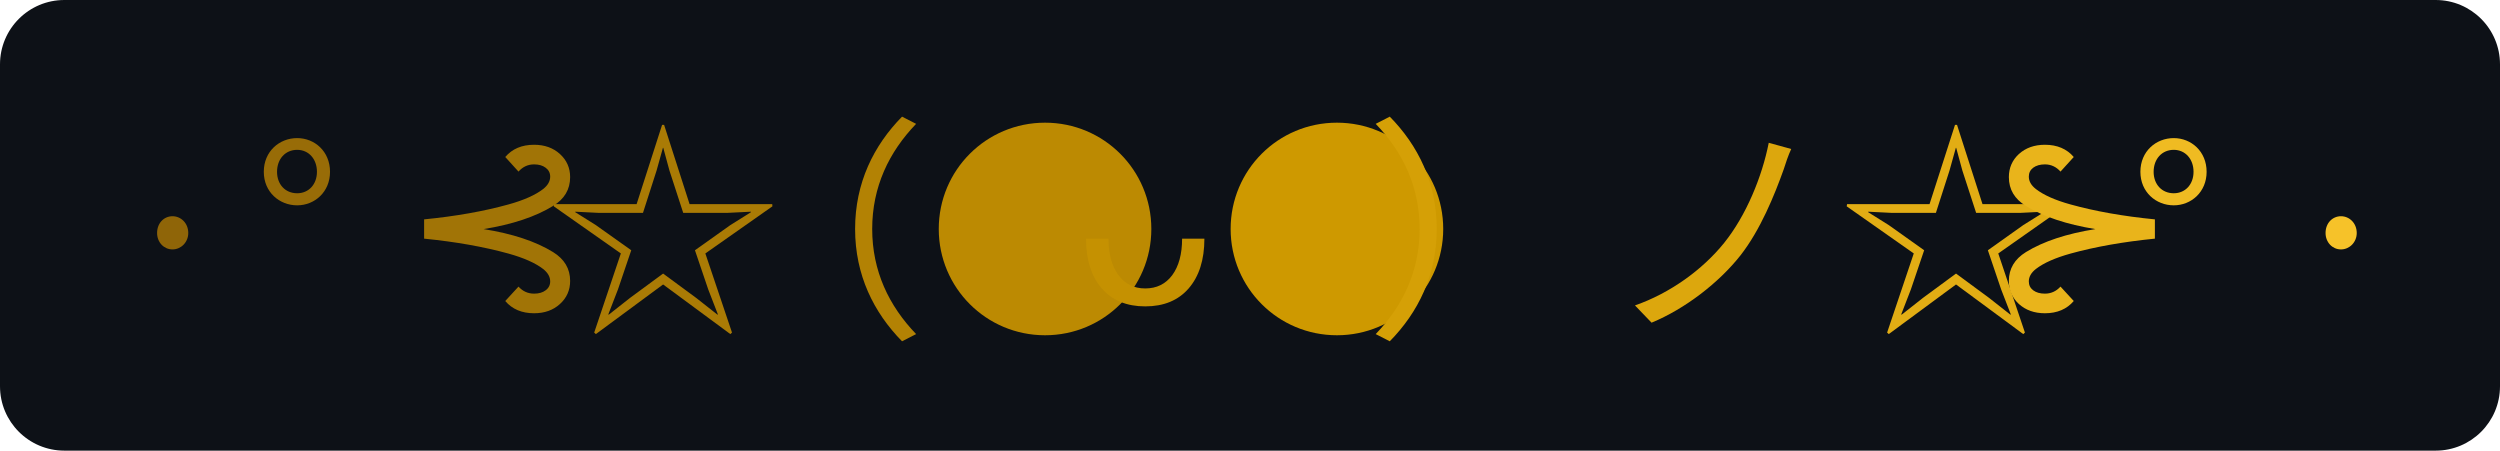
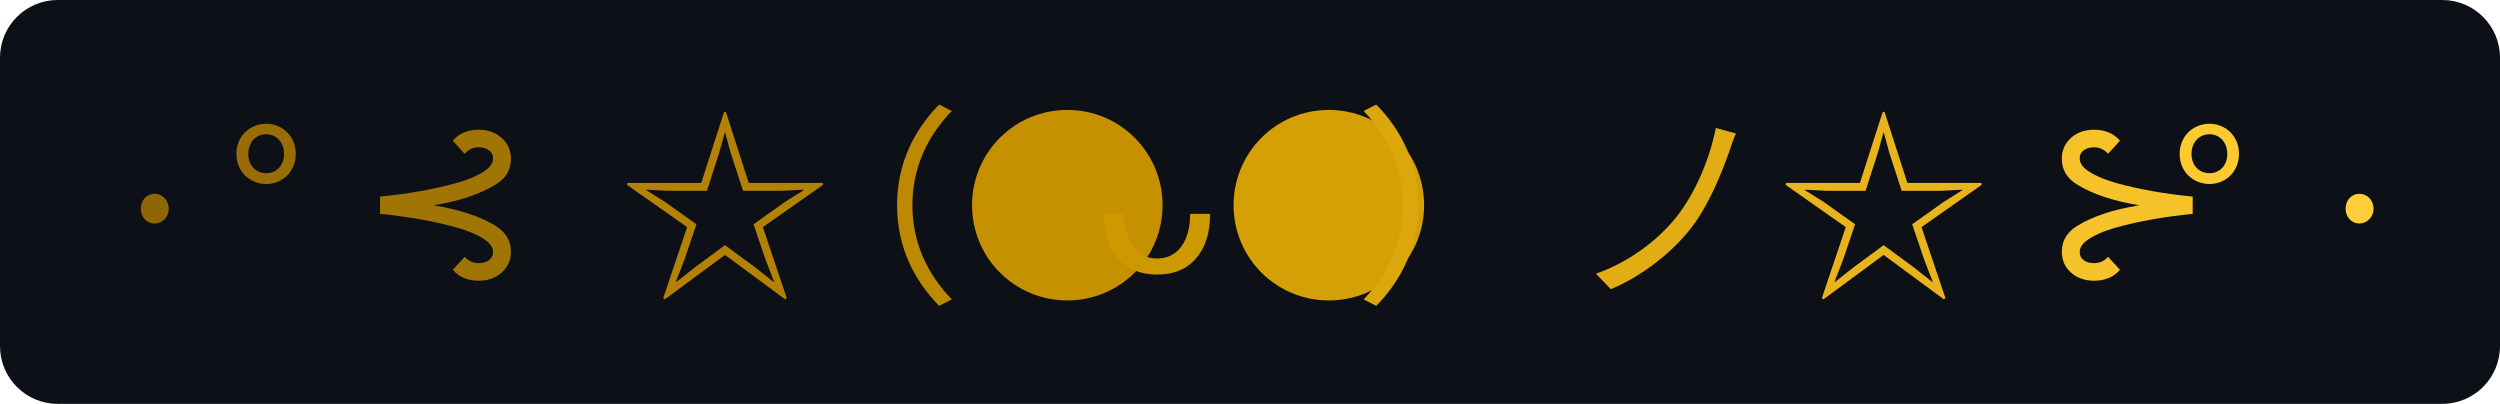
- <svg xmlns="http://www.w3.org/2000/svg" width="233" height="42" viewBox="0 0 233 42" role="img">
+ <svg xmlns="http://www.w3.org/2000/svg" width="260" height="42" viewBox="0 0 260 42" role="img">
  <rect width="100%" height="100%" rx="6" fill="#0d1117" />
  <g font-family="'Segoe UI Symbol','Malgun Gothic','Noto Sans CJK KR','Apple SD Gothic Neo','Noto Sans Symbols 2','DejaVu Sans',monospace" font-size="22" dominant-baseline="middle">
    <text x="10.0" y="22.0" fill="#8f6508">·</text>
    <text x="23.6" y="22.0" fill="#986c07">°</text>
    <text x="37.2" y="22.0" fill="#a17406">⊰</text>
-     <text x="50.8" y="22.0" fill="#aa7b05">☆</text>
-     <text x="64.4" y="22.0" fill="#b38204">（</text>
-     <text x="86.4" y="22.0" fill="#bc8a02">●</text>
-     <text x="100.0" y="22.0" fill="#c59101">ᴗ</text>
-     <text x="113.6" y="22.0" fill="#ce9900">●</text>
-     <text x="127.2" y="22.0" fill="#d5a006">）</text>
-     <text x="149.3" y="22.0" fill="#dca70d">ノ</text>
-     <text x="171.3" y="22.0" fill="#e2ad14">☆</text>
-     <text x="184.9" y="22.0" fill="#e9b41b">⊱</text>
-     <text x="198.5" y="22.0" fill="#efbb22">°</text>
-     <text x="212.1" y="22.0" fill="#f6c229">·</text>
+     <text x="50.8" y="22.0" fill="#aa7b05"> </text>
+     <text x="64.4" y="22.0" fill="#b38204">☆</text>
+     <text x="78.0" y="22.0" fill="#bc8a02">（</text>
+     <text x="100.0" y="22.0" fill="#c59101">●</text>
+     <text x="113.6" y="22.0" fill="#ce9900">ᴗ</text>
+     <text x="127.2" y="22.0" fill="#d5a006">●</text>
+     <text x="140.8" y="22.0" fill="#dca70d">）</text>
+     <text x="162.9" y="22.0" fill="#e2ad14">ノ</text>
+     <text x="184.9" y="22.0" fill="#e9b41b">☆</text>
+     <text x="198.5" y="22.0" fill="#efbb22"> </text>
+     <text x="212.1" y="22.0" fill="#f6c229">⊱</text>
+     <text x="225.7" y="22.0" fill="#fcc930">°</text>
+     <text x="239.3" y="22.0" fill="#ffce3c">·</text>
  </g>
</svg>
